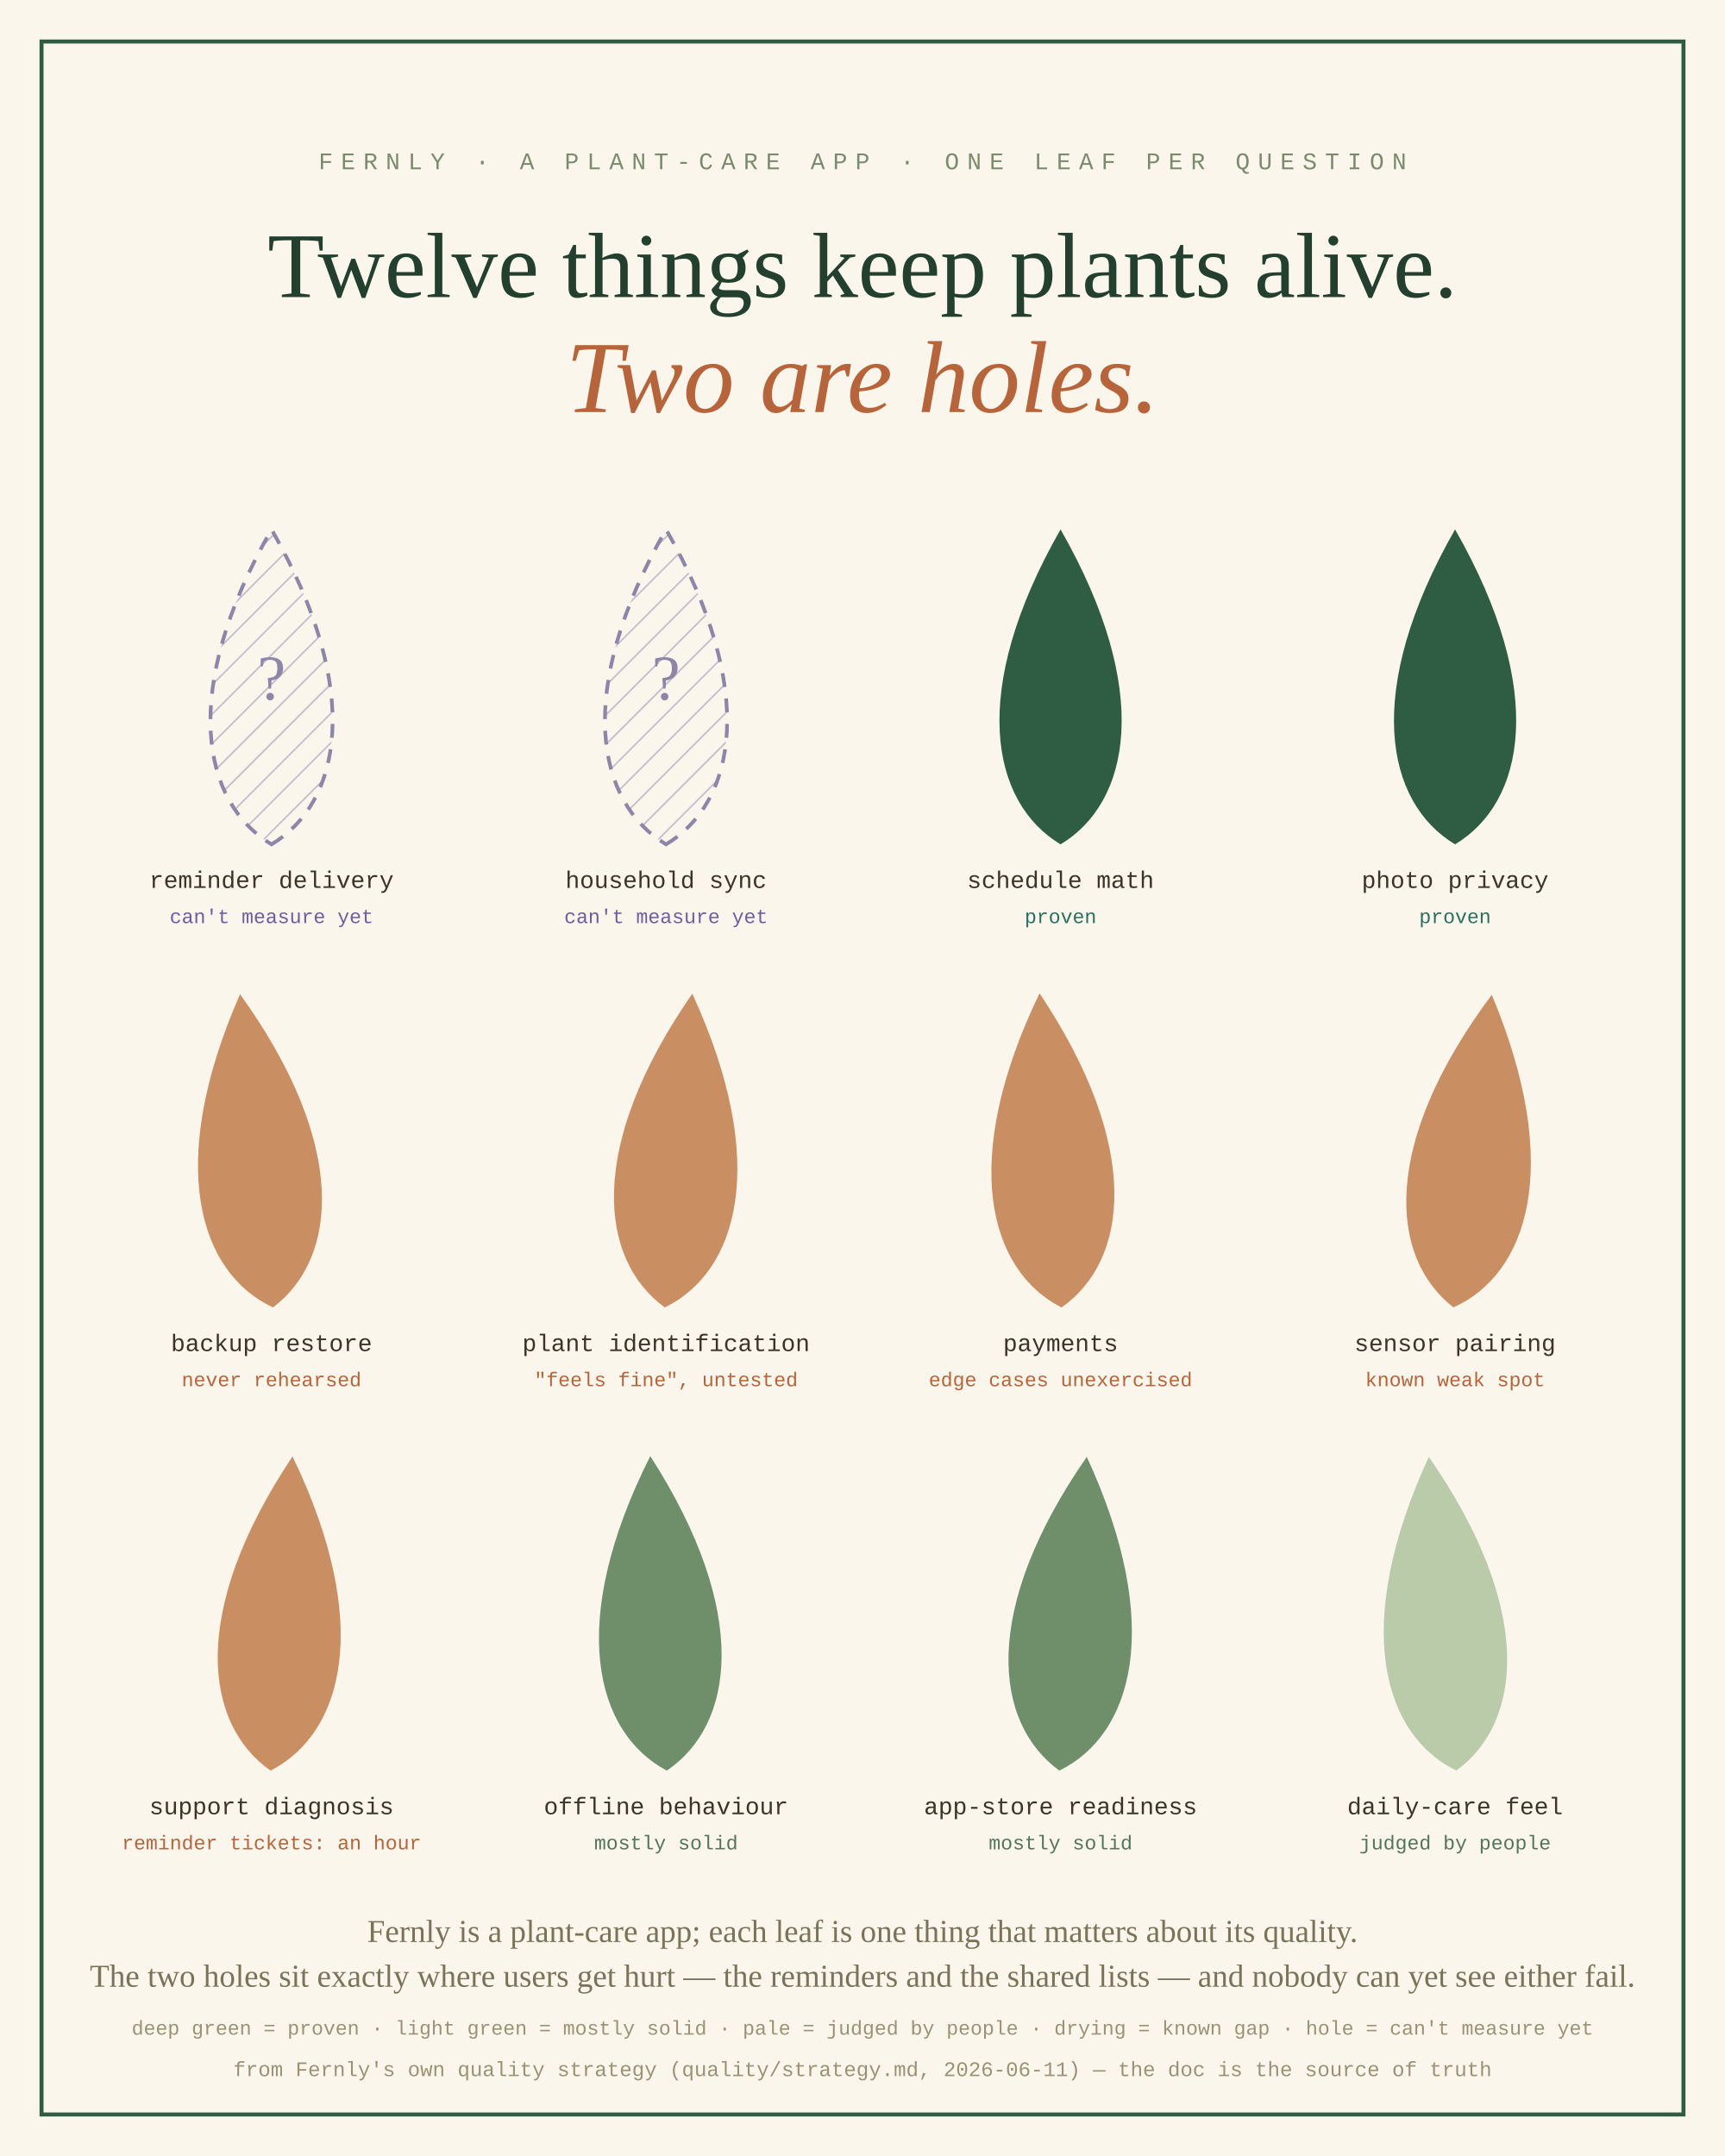
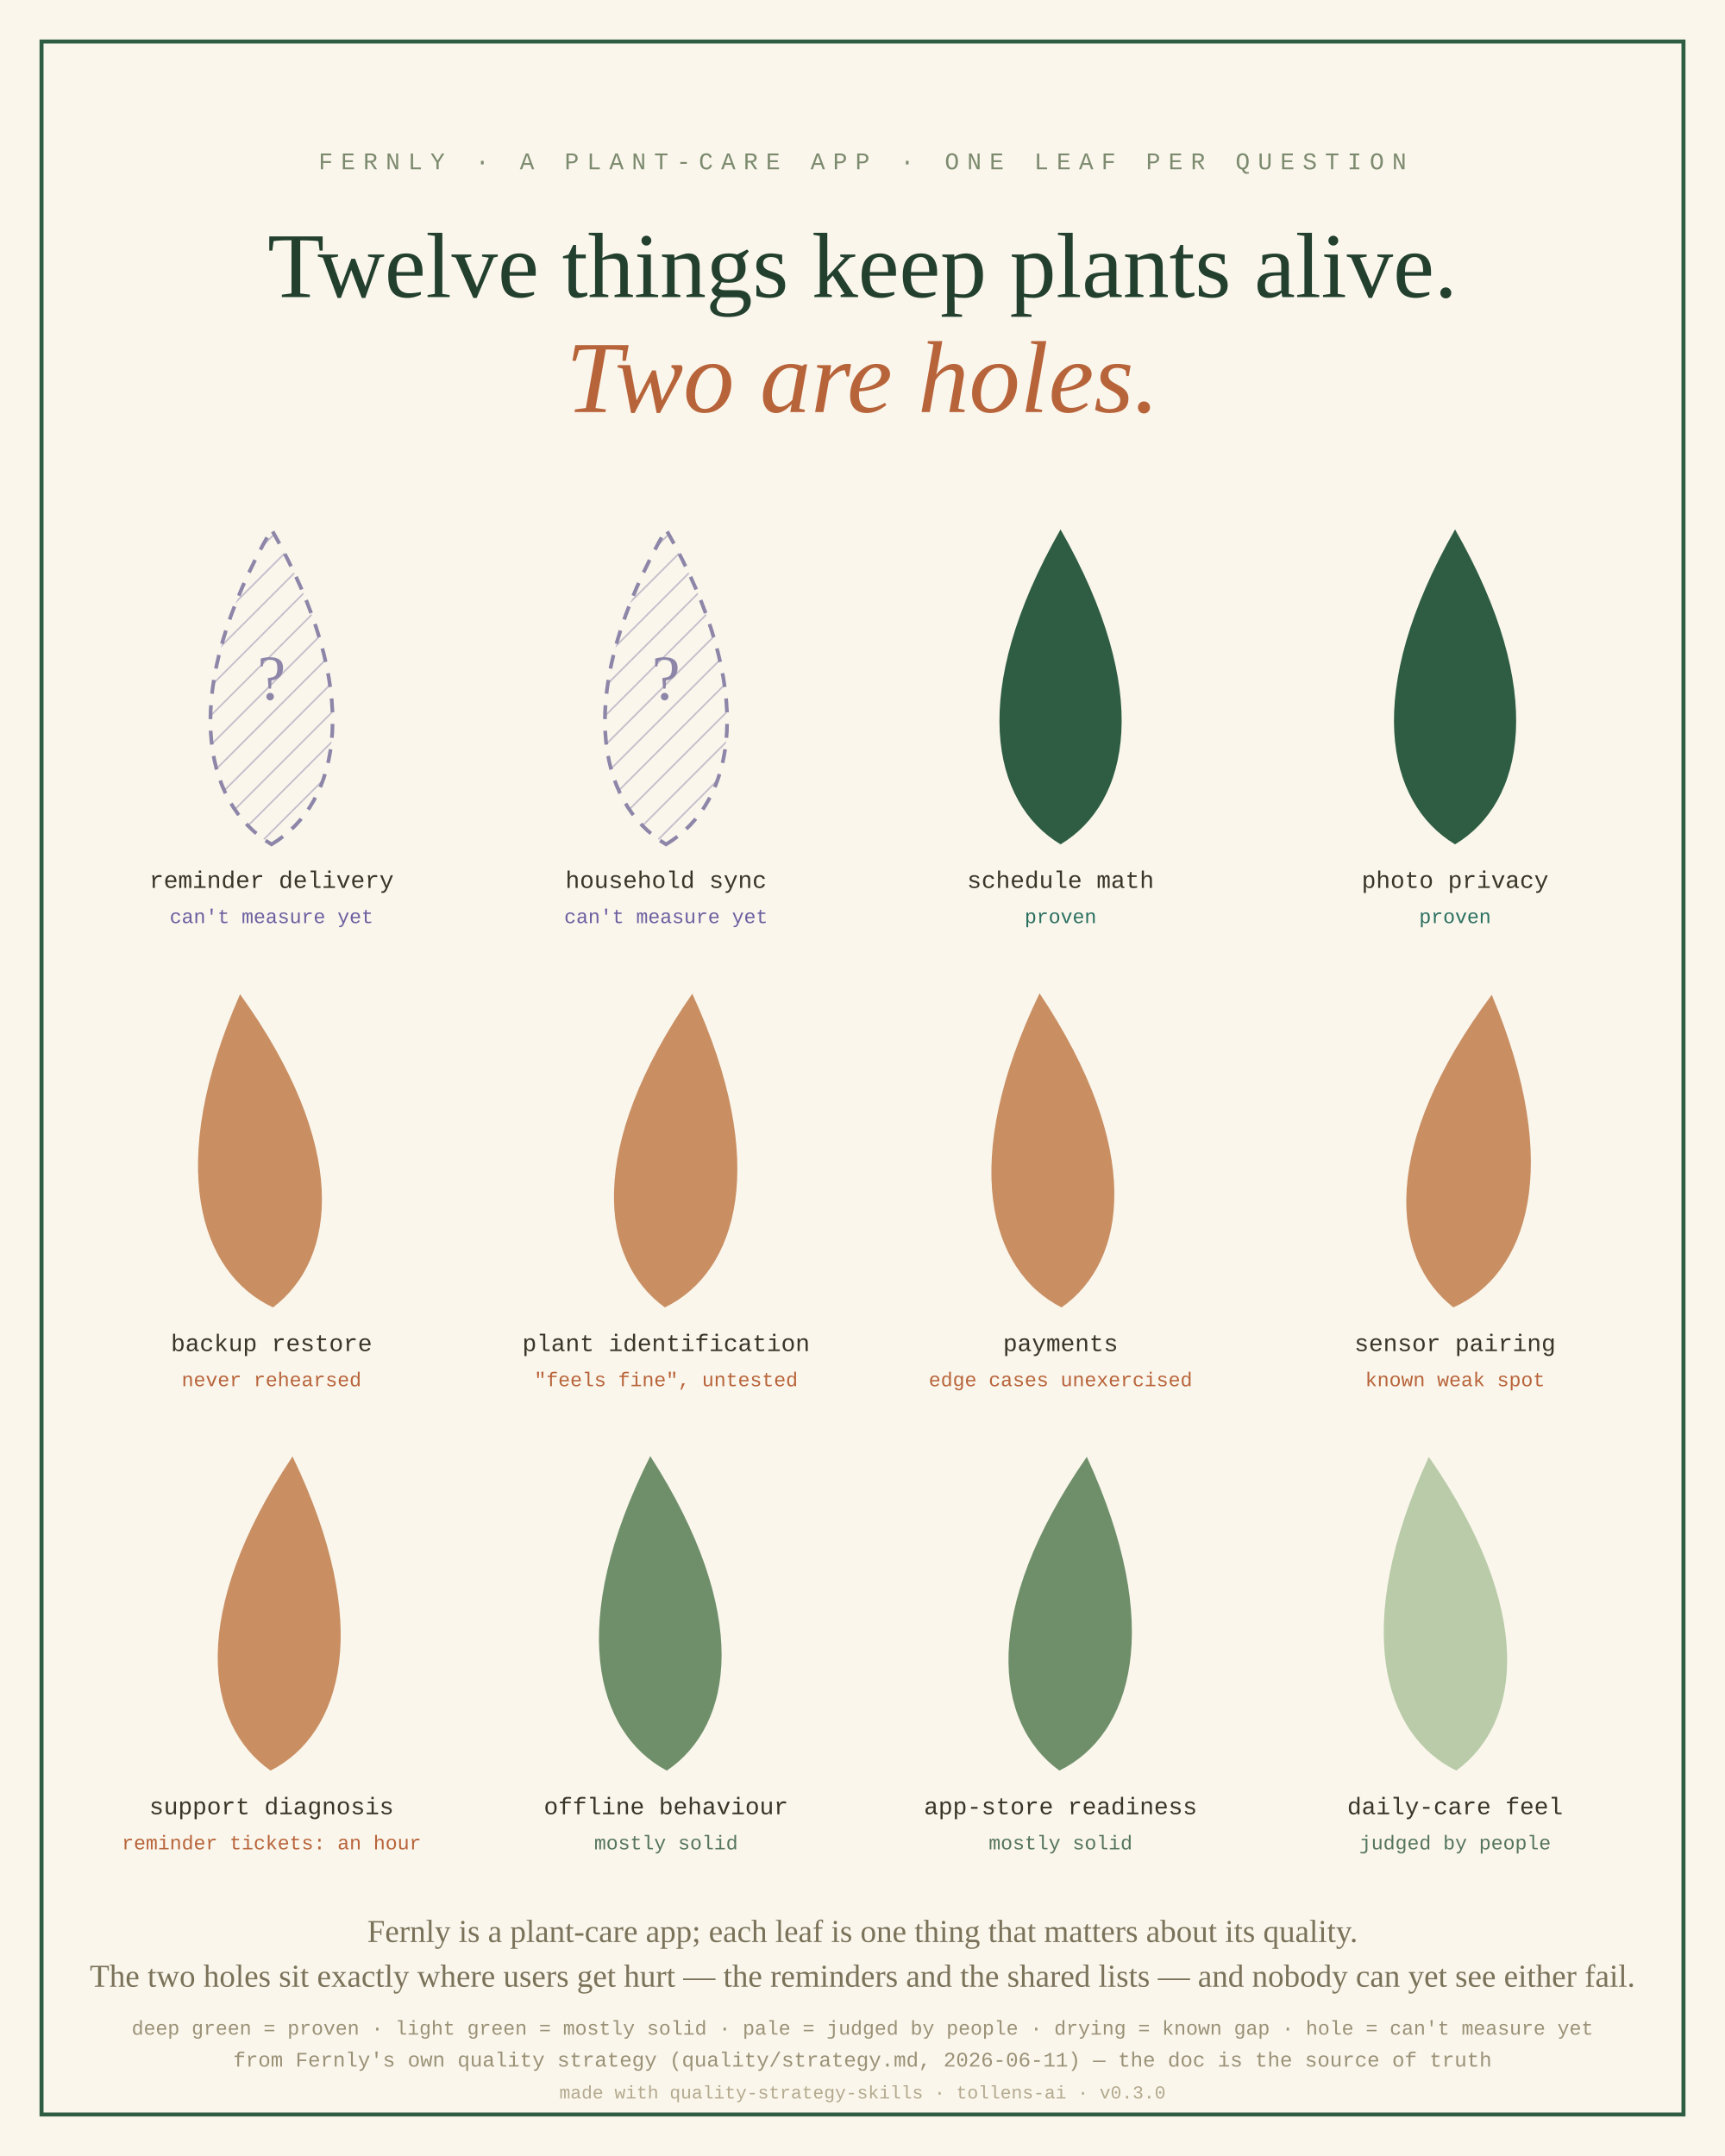
<svg xmlns="http://www.w3.org/2000/svg" width="1080" height="1350" viewBox="0 0 1080 1350" role="img" aria-label="Fernly: twelve quality dimensions drawn as leaves — two are holes nobody can measure yet">
  <defs>
    <style>
      .disp { font-family: Georgia, 'Iowan Old Style', 'Times New Roman', serif; }
      .mono { font-family: 'Courier New', Courier, monospace; }
    </style>
    <path id="leaf" d="M0,6 C30,-12 40,-60 0,-130 C-40,-60 -30,-12 0,6 Z" />
    <pattern id="holehatch" width="9" height="9" patternTransform="rotate(45)" patternUnits="userSpaceOnUse">
      <rect width="9" height="9" fill="none" />
      <line x1="0" y1="0" x2="0" y2="9" stroke="#8d86a8" stroke-width="1.5" opacity="0.45" />
    </pattern>
  </defs>
  <rect width="1080" height="1350" fill="#faf6ec" />
  <rect x="26" y="26" width="1028" height="1298" fill="none" stroke="#2e5d43" stroke-width="2.5" />
  <text x="540" y="106" class="mono" font-size="15" letter-spacing="5" fill="#7c8a6e" text-anchor="middle">FERNLY · A PLANT-CARE APP · ONE LEAF PER QUESTION</text>
  <text x="540" y="186" class="disp" font-size="58" fill="#23402f" text-anchor="middle">Twelve things keep plants alive.</text>
  <text x="540" y="258" class="disp" font-size="64" font-style="italic" fill="#b8643a" text-anchor="middle">Two are holes.</text>
  <g transform="translate(170,520)">
    <use href="#leaf" transform="scale(1.45)" fill="url(#holehatch)" stroke="#8d86a8" stroke-width="1.6" stroke-dasharray="6 5" />
    <text x="0" y="-82" class="disp" font-size="40" fill="#8d86a8" text-anchor="middle">?</text>
    <text x="0" y="36" class="mono" font-size="15" fill="#3a3527" text-anchor="middle">reminder delivery</text>
    <text x="0" y="58" class="mono" font-size="12.5" fill="#6b5fa0" text-anchor="middle">can't measure yet</text>
  </g>
  <g transform="translate(417,520)">
    <use href="#leaf" transform="scale(1.45)" fill="url(#holehatch)" stroke="#8d86a8" stroke-width="1.6" stroke-dasharray="6 5" />
    <text x="0" y="-82" class="disp" font-size="40" fill="#8d86a8" text-anchor="middle">?</text>
    <text x="0" y="36" class="mono" font-size="15" fill="#3a3527" text-anchor="middle">household sync</text>
    <text x="0" y="58" class="mono" font-size="12.5" fill="#6b5fa0" text-anchor="middle">can't measure yet</text>
  </g>
  <g transform="translate(664,520)">
    <use href="#leaf" transform="scale(1.45)" fill="#2e5d43" />
    <text x="0" y="36" class="mono" font-size="15" fill="#3a3527" text-anchor="middle">schedule math</text>
    <text x="0" y="58" class="mono" font-size="12.5" fill="#2a6f5f" text-anchor="middle">proven</text>
  </g>
  <g transform="translate(911,520)">
    <use href="#leaf" transform="scale(1.45)" fill="#2e5d43" />
    <text x="0" y="36" class="mono" font-size="15" fill="#3a3527" text-anchor="middle">photo privacy</text>
    <text x="0" y="58" class="mono" font-size="12.5" fill="#2a6f5f" text-anchor="middle">proven</text>
  </g>
  <g transform="translate(170,810)">
    <use href="#leaf" transform="scale(1.45) rotate(-6)" fill="#c98f63" />
    <text x="0" y="36" class="mono" font-size="15" fill="#3a3527" text-anchor="middle">backup restore</text>
    <text x="0" y="58" class="mono" font-size="12.5" fill="#b8643a" text-anchor="middle">never rehearsed</text>
  </g>
  <g transform="translate(417,810)">
    <use href="#leaf" transform="scale(1.45) rotate(5)" fill="#c98f63" />
    <text x="0" y="36" class="mono" font-size="15" fill="#3a3527" text-anchor="middle">plant identification</text>
    <text x="0" y="58" class="mono" font-size="12.5" fill="#b8643a" text-anchor="middle">"feels fine", untested</text>
  </g>
  <g transform="translate(664,810)">
    <use href="#leaf" transform="scale(1.45) rotate(-4)" fill="#c98f63" />
    <text x="0" y="36" class="mono" font-size="15" fill="#3a3527" text-anchor="middle">payments</text>
    <text x="0" y="58" class="mono" font-size="12.5" fill="#b8643a" text-anchor="middle">edge cases unexercised</text>
  </g>
  <g transform="translate(911,810)">
    <use href="#leaf" transform="scale(1.45) rotate(7)" fill="#c98f63" />
    <text x="0" y="36" class="mono" font-size="15" fill="#3a3527" text-anchor="middle">sensor pairing</text>
    <text x="0" y="58" class="mono" font-size="12.5" fill="#b8643a" text-anchor="middle">known weak spot</text>
  </g>
  <g transform="translate(170,1100)">
    <use href="#leaf" transform="scale(1.45) rotate(4)" fill="#c98f63" />
    <text x="0" y="36" class="mono" font-size="15" fill="#3a3527" text-anchor="middle">support diagnosis</text>
    <text x="0" y="58" class="mono" font-size="12.5" fill="#b8643a" text-anchor="middle">reminder tickets: an hour</text>
  </g>
  <g transform="translate(417,1100)">
    <use href="#leaf" transform="scale(1.45) rotate(-3)" fill="#6f8f6a" />
    <text x="0" y="36" class="mono" font-size="15" fill="#3a3527" text-anchor="middle">offline behaviour</text>
    <text x="0" y="58" class="mono" font-size="12.5" fill="#55755b" text-anchor="middle">mostly solid</text>
  </g>
  <g transform="translate(664,1100)">
    <use href="#leaf" transform="scale(1.45) rotate(5)" fill="#6f8f6a" />
    <text x="0" y="36" class="mono" font-size="15" fill="#3a3527" text-anchor="middle">app-store readiness</text>
    <text x="0" y="58" class="mono" font-size="12.5" fill="#55755b" text-anchor="middle">mostly solid</text>
  </g>
  <g transform="translate(911,1100)">
    <use href="#leaf" transform="scale(1.45) rotate(-5)" fill="#b9cba8" />
    <text x="0" y="36" class="mono" font-size="15" fill="#3a3527" text-anchor="middle">daily-care feel</text>
    <text x="0" y="58" class="mono" font-size="12.5" fill="#55755b" text-anchor="middle">judged by people</text>
  </g>
  <text x="540" y="1216" class="disp" font-size="20" fill="#7a7259" text-anchor="middle">Fernly is a plant-care app; each leaf is one thing that matters about its quality.</text>
  <text x="540" y="1244" class="disp" font-size="20" fill="#7a7259" text-anchor="middle">The two holes sit exactly where users get hurt — the reminders and the shared lists — and nobody can yet see either fail.</text>
  <text x="540" y="1274" class="mono" font-size="12.5" fill="#9a9176" text-anchor="middle">deep green = proven · light green = mostly solid · pale = judged by people · drying = known gap · hole = can't measure yet</text>
-   <text x="540" y="1300" class="mono" font-size="13" fill="#9a9176" text-anchor="middle">from Fernly's own quality strategy (quality/strategy.md, 2026-06-11) — the doc is the source of truth</text>
+   <text x="540" y="1294" class="mono" font-size="13" fill="#9a9176" text-anchor="middle">from Fernly's own quality strategy (quality/strategy.md, 2026-06-11) — the doc is the source of truth</text>
+   <text x="540" y="1314" class="mono" font-size="11.5" fill="#b3a98d" text-anchor="middle">made with quality-strategy-skills · tollens-ai · v0.3.0</text>
</svg>
